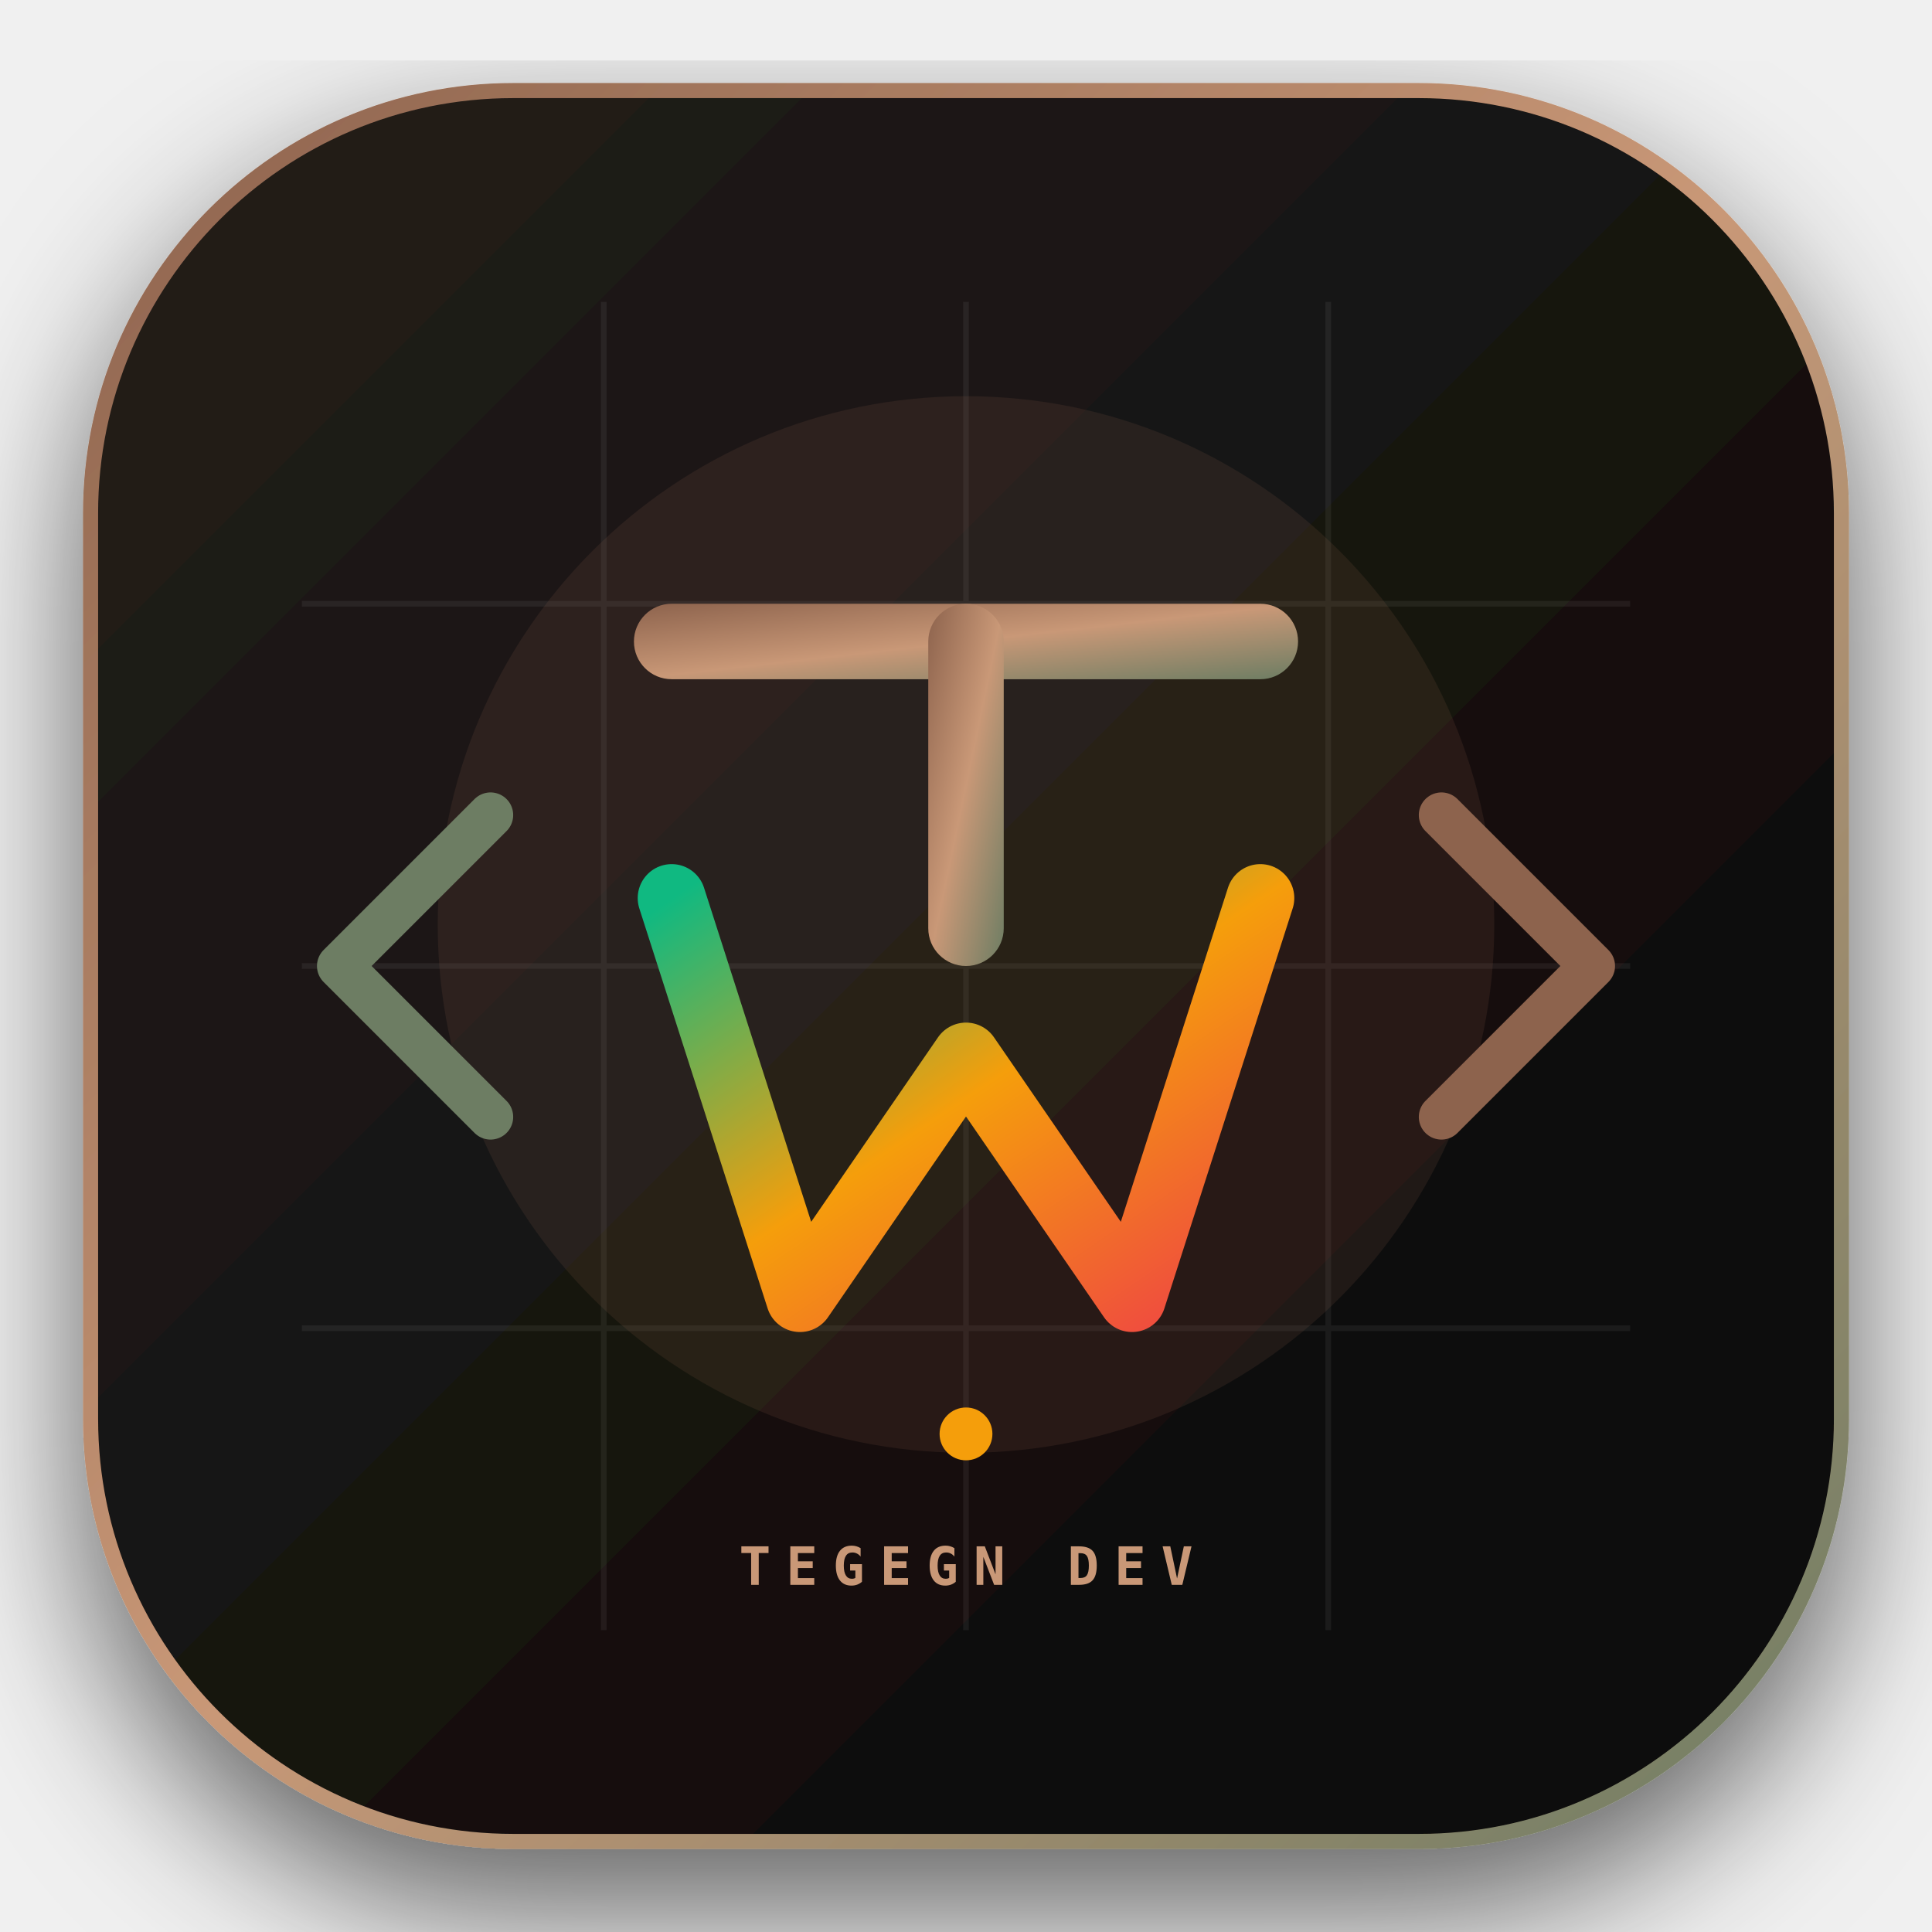
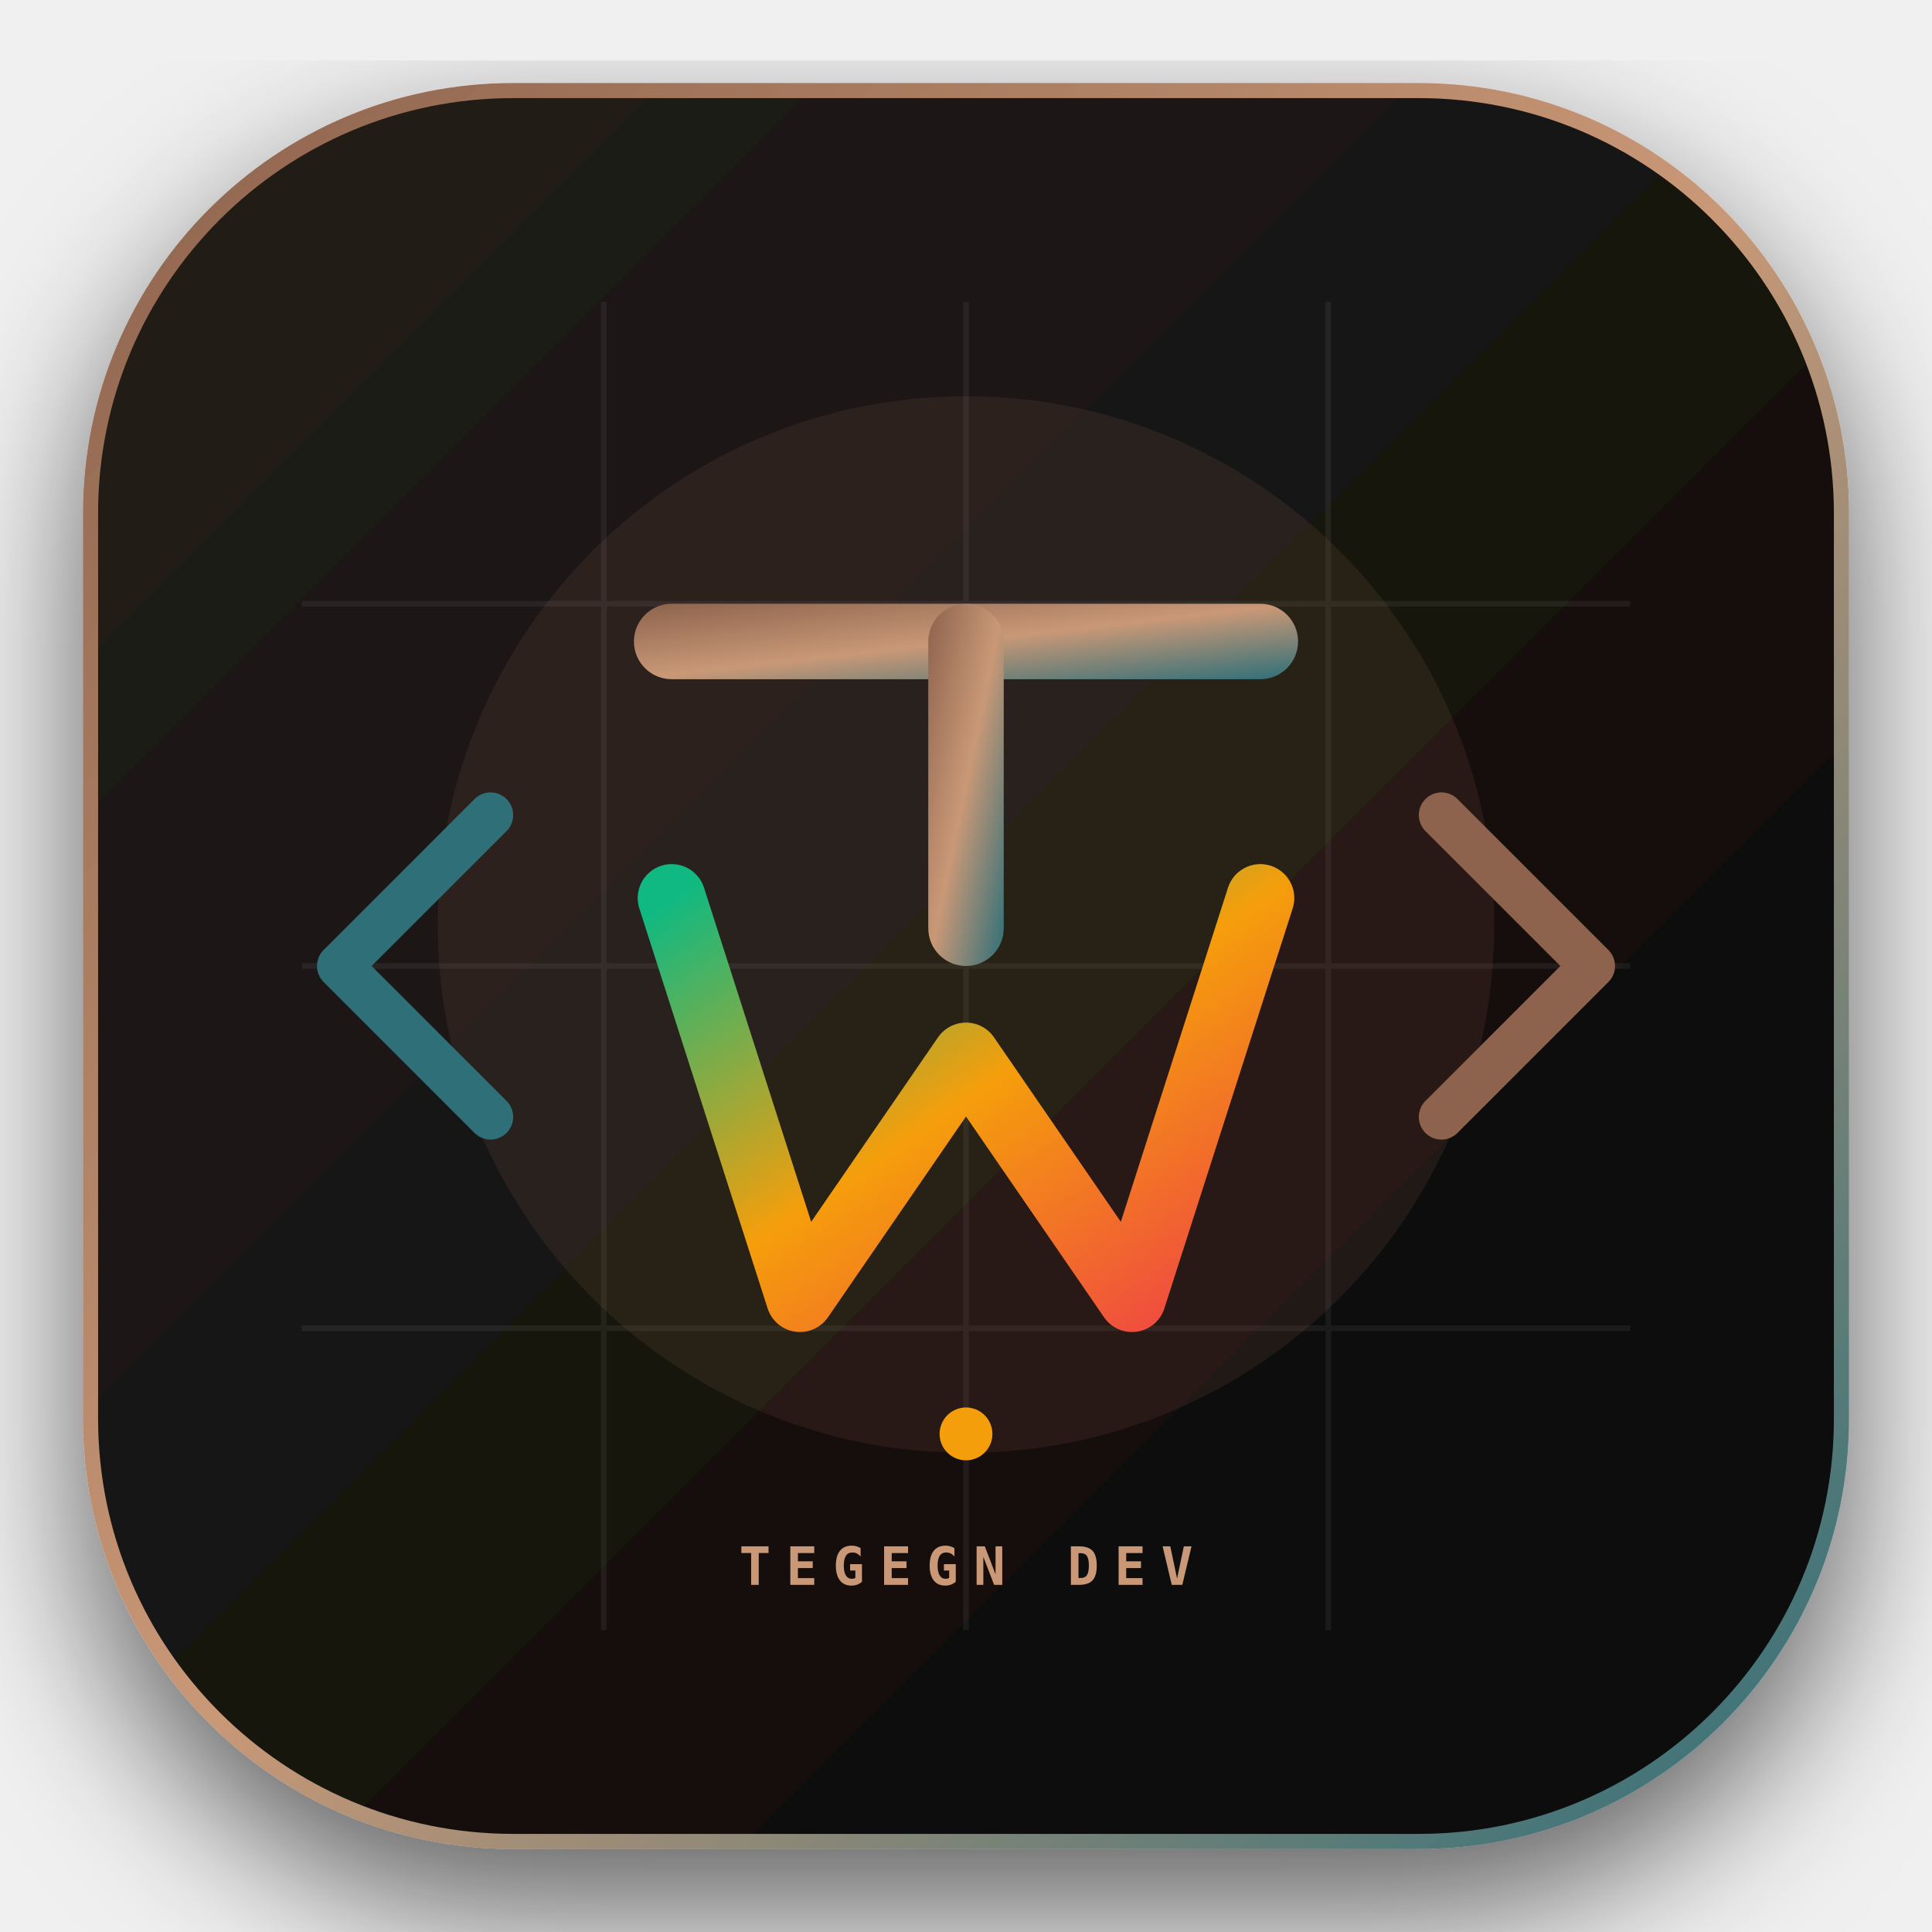
<svg xmlns="http://www.w3.org/2000/svg" viewBox="0 0 512 512" width="100%" height="100%">
  <defs>
    <linearGradient id="avatarBg" x1="0%" y1="0%" x2="100%" y2="100%">
      <stop offset="0%" stop-color="#241E1A" />
      <stop offset="50%" stop-color="#161311" />
      <stop offset="100%" stop-color="#0A0807" />
    </linearGradient>
    <linearGradient id="avatarBorder" x1="0%" y1="0%" x2="100%" y2="100%">
      <stop offset="0%" stop-color="#8D634D" />
      <stop offset="50%" stop-color="#C99877" />
-       <stop offset="100%" stop-color="#6D7D63" />
+       <stop offset="100%" stop-color="#2E6F78" />
    </linearGradient>
    <linearGradient id="avatarGlow" x1="0%" y1="0%" x2="100%" y2="100%">
      <stop offset="0%" stop-color="#10B981" />
      <stop offset="50%" stop-color="#F59E0B" />
      <stop offset="100%" stop-color="#EF4444" />
    </linearGradient>
    <filter id="avatarDrop" x="-20%" y="-20%" width="140%" height="140%">
      <feDropShadow dx="0" dy="16" stdDeviation="20" flood-color="#000000" flood-opacity="0.6" />
    </filter>
  </defs>
  <rect x="24" y="24" width="464" height="464" rx="112" ry="112" fill="url(#avatarBg)" stroke="url(#avatarBorder)" stroke-width="4" filter="url(#avatarDrop)" />
  <g opacity="0.06" stroke="#FFFFFF" stroke-width="1.5">
    <line x1="80" y1="160" x2="432" y2="160" />
    <line x1="80" y1="256" x2="432" y2="256" />
    <line x1="80" y1="352" x2="432" y2="352" />
    <line x1="160" y1="80" x2="160" y2="432" />
    <line x1="256" y1="80" x2="256" y2="432" />
    <line x1="352" y1="80" x2="352" y2="432" />
  </g>
  <circle cx="256" cy="245" r="140" fill="#8D634D" fill-opacity="0.15" />
-   <path d="M 130 216 L 90 256 L 130 296" fill="none" stroke="#6D7D63" stroke-width="12" stroke-linecap="round" stroke-linejoin="round" />
+   <path d="M 130 216 L 90 256 L 130 296" fill="none" stroke="#2E6F78" stroke-width="12" stroke-linecap="round" stroke-linejoin="round" />
  <path d="M 382 216 L 422 256 L 382 296" fill="none" stroke="#8D634D" stroke-width="12" stroke-linecap="round" stroke-linejoin="round" />
  <rect x="168" y="160" width="176" height="20" rx="10" fill="url(#avatarBorder)" />
  <rect x="246" y="160" width="20" height="96" rx="10" fill="url(#avatarBorder)" />
  <path d="M 178 238 L 212 344 L 256 280 L 300 344 L 334 238" fill="none" stroke="url(#avatarGlow)" stroke-width="18" stroke-linecap="round" stroke-linejoin="round" />
  <circle cx="256" cy="380" r="7" fill="#F59E0B" />
  <text x="256" y="420" font-family="'JetBrains Mono', monospace" font-size="14" font-weight="700" letter-spacing="4" fill="#C99877" text-anchor="middle">TEGEGN DEV</text>
</svg>
